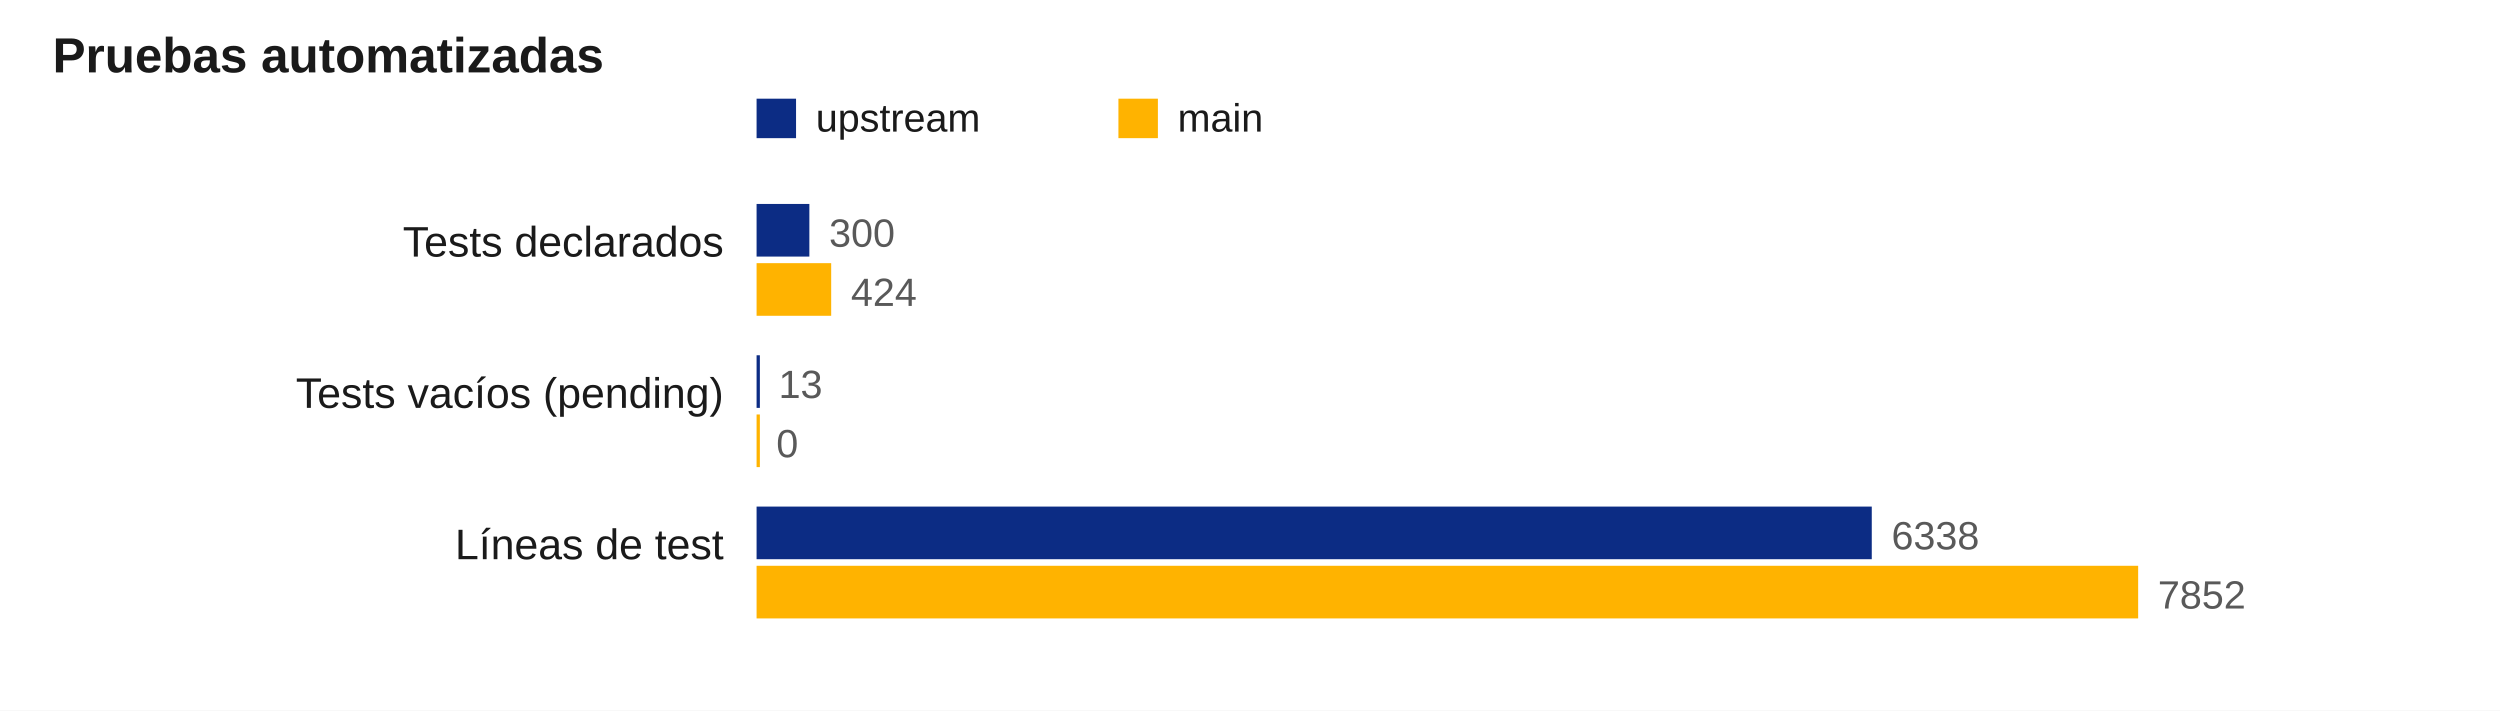
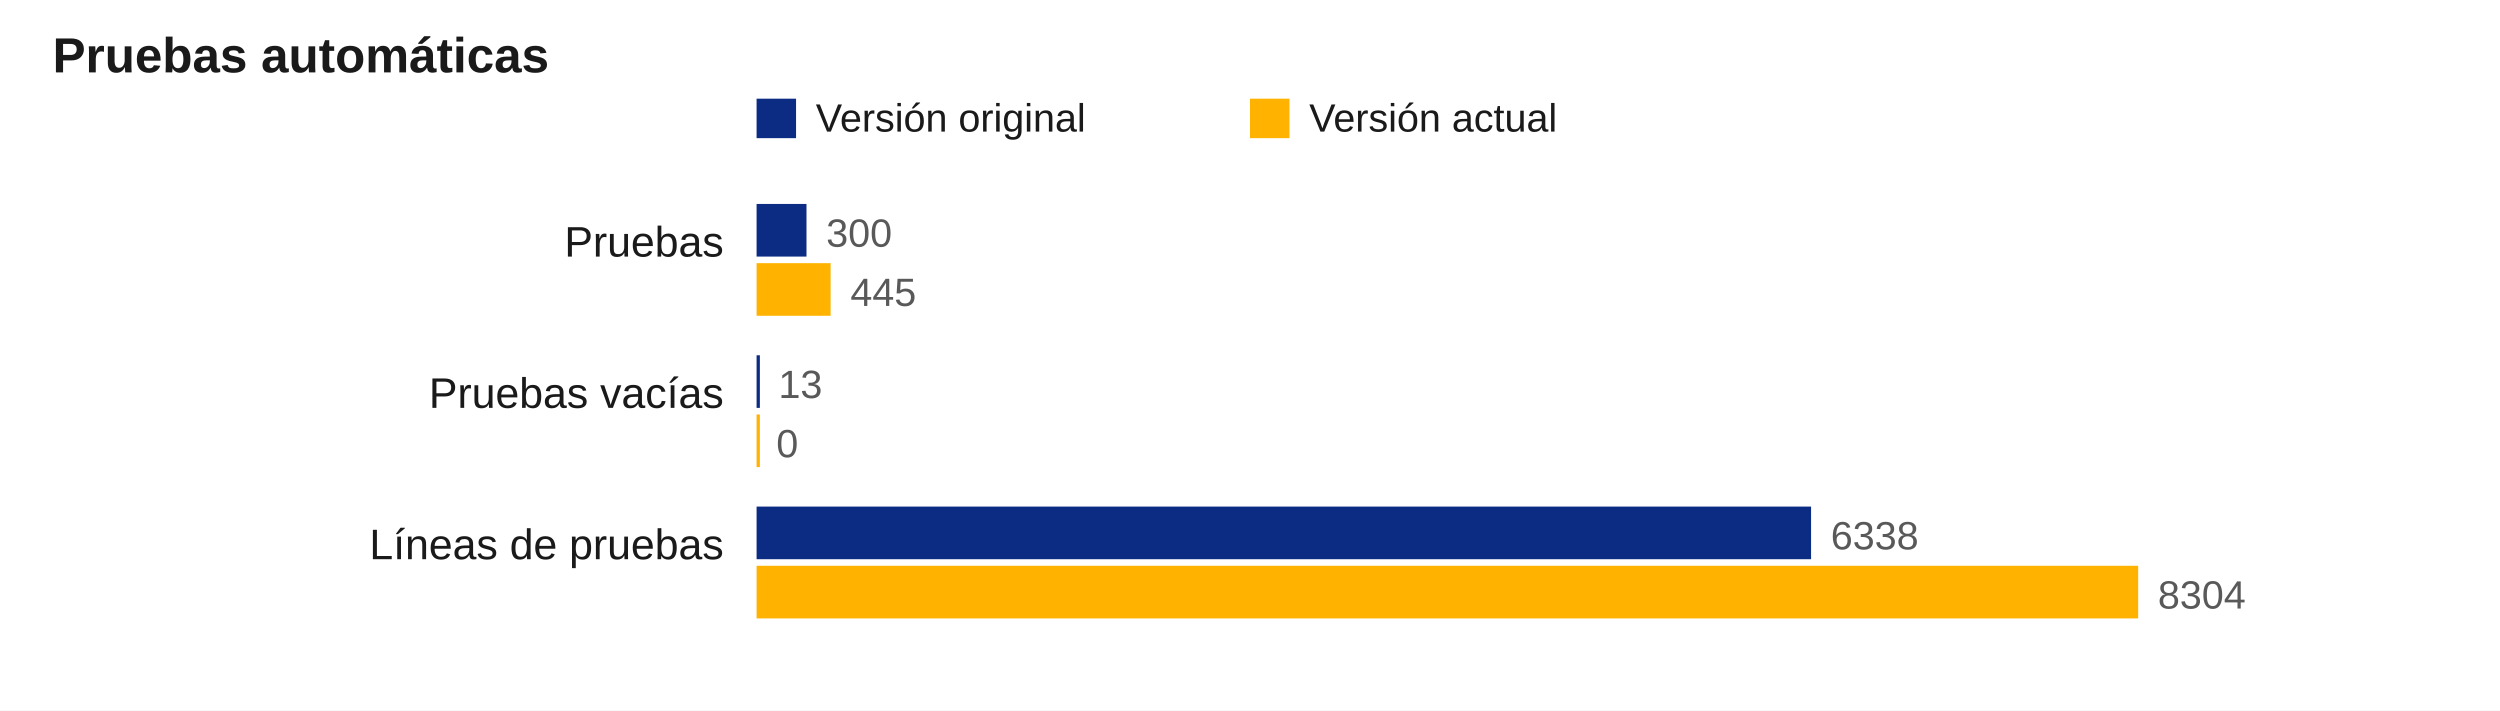
<svg xmlns="http://www.w3.org/2000/svg" width="760" height="216" viewBox="0 0 760 216" font-family="Arial, Liberation Sans, sans-serif">
  <rect width="100%" height="100%" fill="#FFFFFF" />
-   <text x="16" y="22" font-size="15" font-weight="700" fill="#1A1A1A">Pruebas automatizadas</text>
+   <text x="16" y="22" font-size="15" font-weight="700" fill="#1A1A1A">Pruebas automáticas</text>
  <rect x="230" y="30" width="12" height="12" fill="#0C2C84" />
-   <text x="248" y="40" font-size="12" fill="#1A1A1A">upstream</text>
-   <rect x="340" y="30" width="12" height="12" fill="#FFB300" />
-   <text x="358" y="40" font-size="12" fill="#1A1A1A">main</text>
-   <text x="220" y="78" text-anchor="end" font-size="13" fill="#1A1A1A">Tests declarados</text>
-   <rect x="230" y="62" width="16.047" height="16" fill="#0C2C84" />
-   <text x="252.047" y="75" font-size="12" fill="#595959">300</text>
-   <rect x="230" y="80" width="22.68" height="16" fill="#FFB300" />
-   <text x="258.68" y="93" font-size="12" fill="#595959">424</text>
-   <text x="220" y="124" text-anchor="end" font-size="13" fill="#1A1A1A">Tests vacíos (pending)</text>
+   <text x="248" y="40" font-size="12" fill="#1A1A1A">Versión original</text>
+   <rect x="380" y="30" width="12" height="12" fill="#FFB300" />
+   <text x="398" y="40" font-size="12" fill="#1A1A1A">Versión actual</text>
+   <text x="220" y="78" text-anchor="end" font-size="13" fill="#1A1A1A">Pruebas</text>
+   <rect x="230" y="62" width="15.173" height="16" fill="#0C2C84" />
+   <text x="251.173" y="75" font-size="12" fill="#595959">300</text>
+   <rect x="230" y="80" width="22.507" height="16" fill="#FFB300" />
+   <text x="258.507" y="93" font-size="12" fill="#595959">445</text>
+   <text x="220" y="124" text-anchor="end" font-size="13" fill="#1A1A1A">Pruebas vacías</text>
  <rect x="230" y="108" width="1" height="16" fill="#0C2C84" />
-   <text x="236.695" y="121" font-size="12" fill="#595959">13</text>
+   <text x="236.658" y="121" font-size="12" fill="#595959">13</text>
  <rect x="230" y="126" width="1" height="16" fill="#FFB300" />
  <text x="236" y="139" font-size="12" fill="#595959">0</text>
-   <text x="220" y="170" text-anchor="end" font-size="13" fill="#1A1A1A">Líneas de test</text>
-   <rect x="230" y="154" width="339.017" height="16" fill="#0C2C84" />
-   <text x="575.017" y="167" font-size="12" fill="#595959">6338</text>
+   <text x="220" y="170" text-anchor="end" font-size="13" fill="#1A1A1A">Líneas de pruebas</text>
+   <rect x="230" y="154" width="320.564" height="16" fill="#0C2C84" />
+   <text x="556.564" y="167" font-size="12" fill="#595959">6338</text>
  <rect x="230" y="172" width="420" height="16" fill="#FFB300" />
-   <text x="656" y="185" font-size="12" fill="#595959">7852</text>
+   <text x="656" y="185" font-size="12" fill="#595959">8304</text>
</svg>
